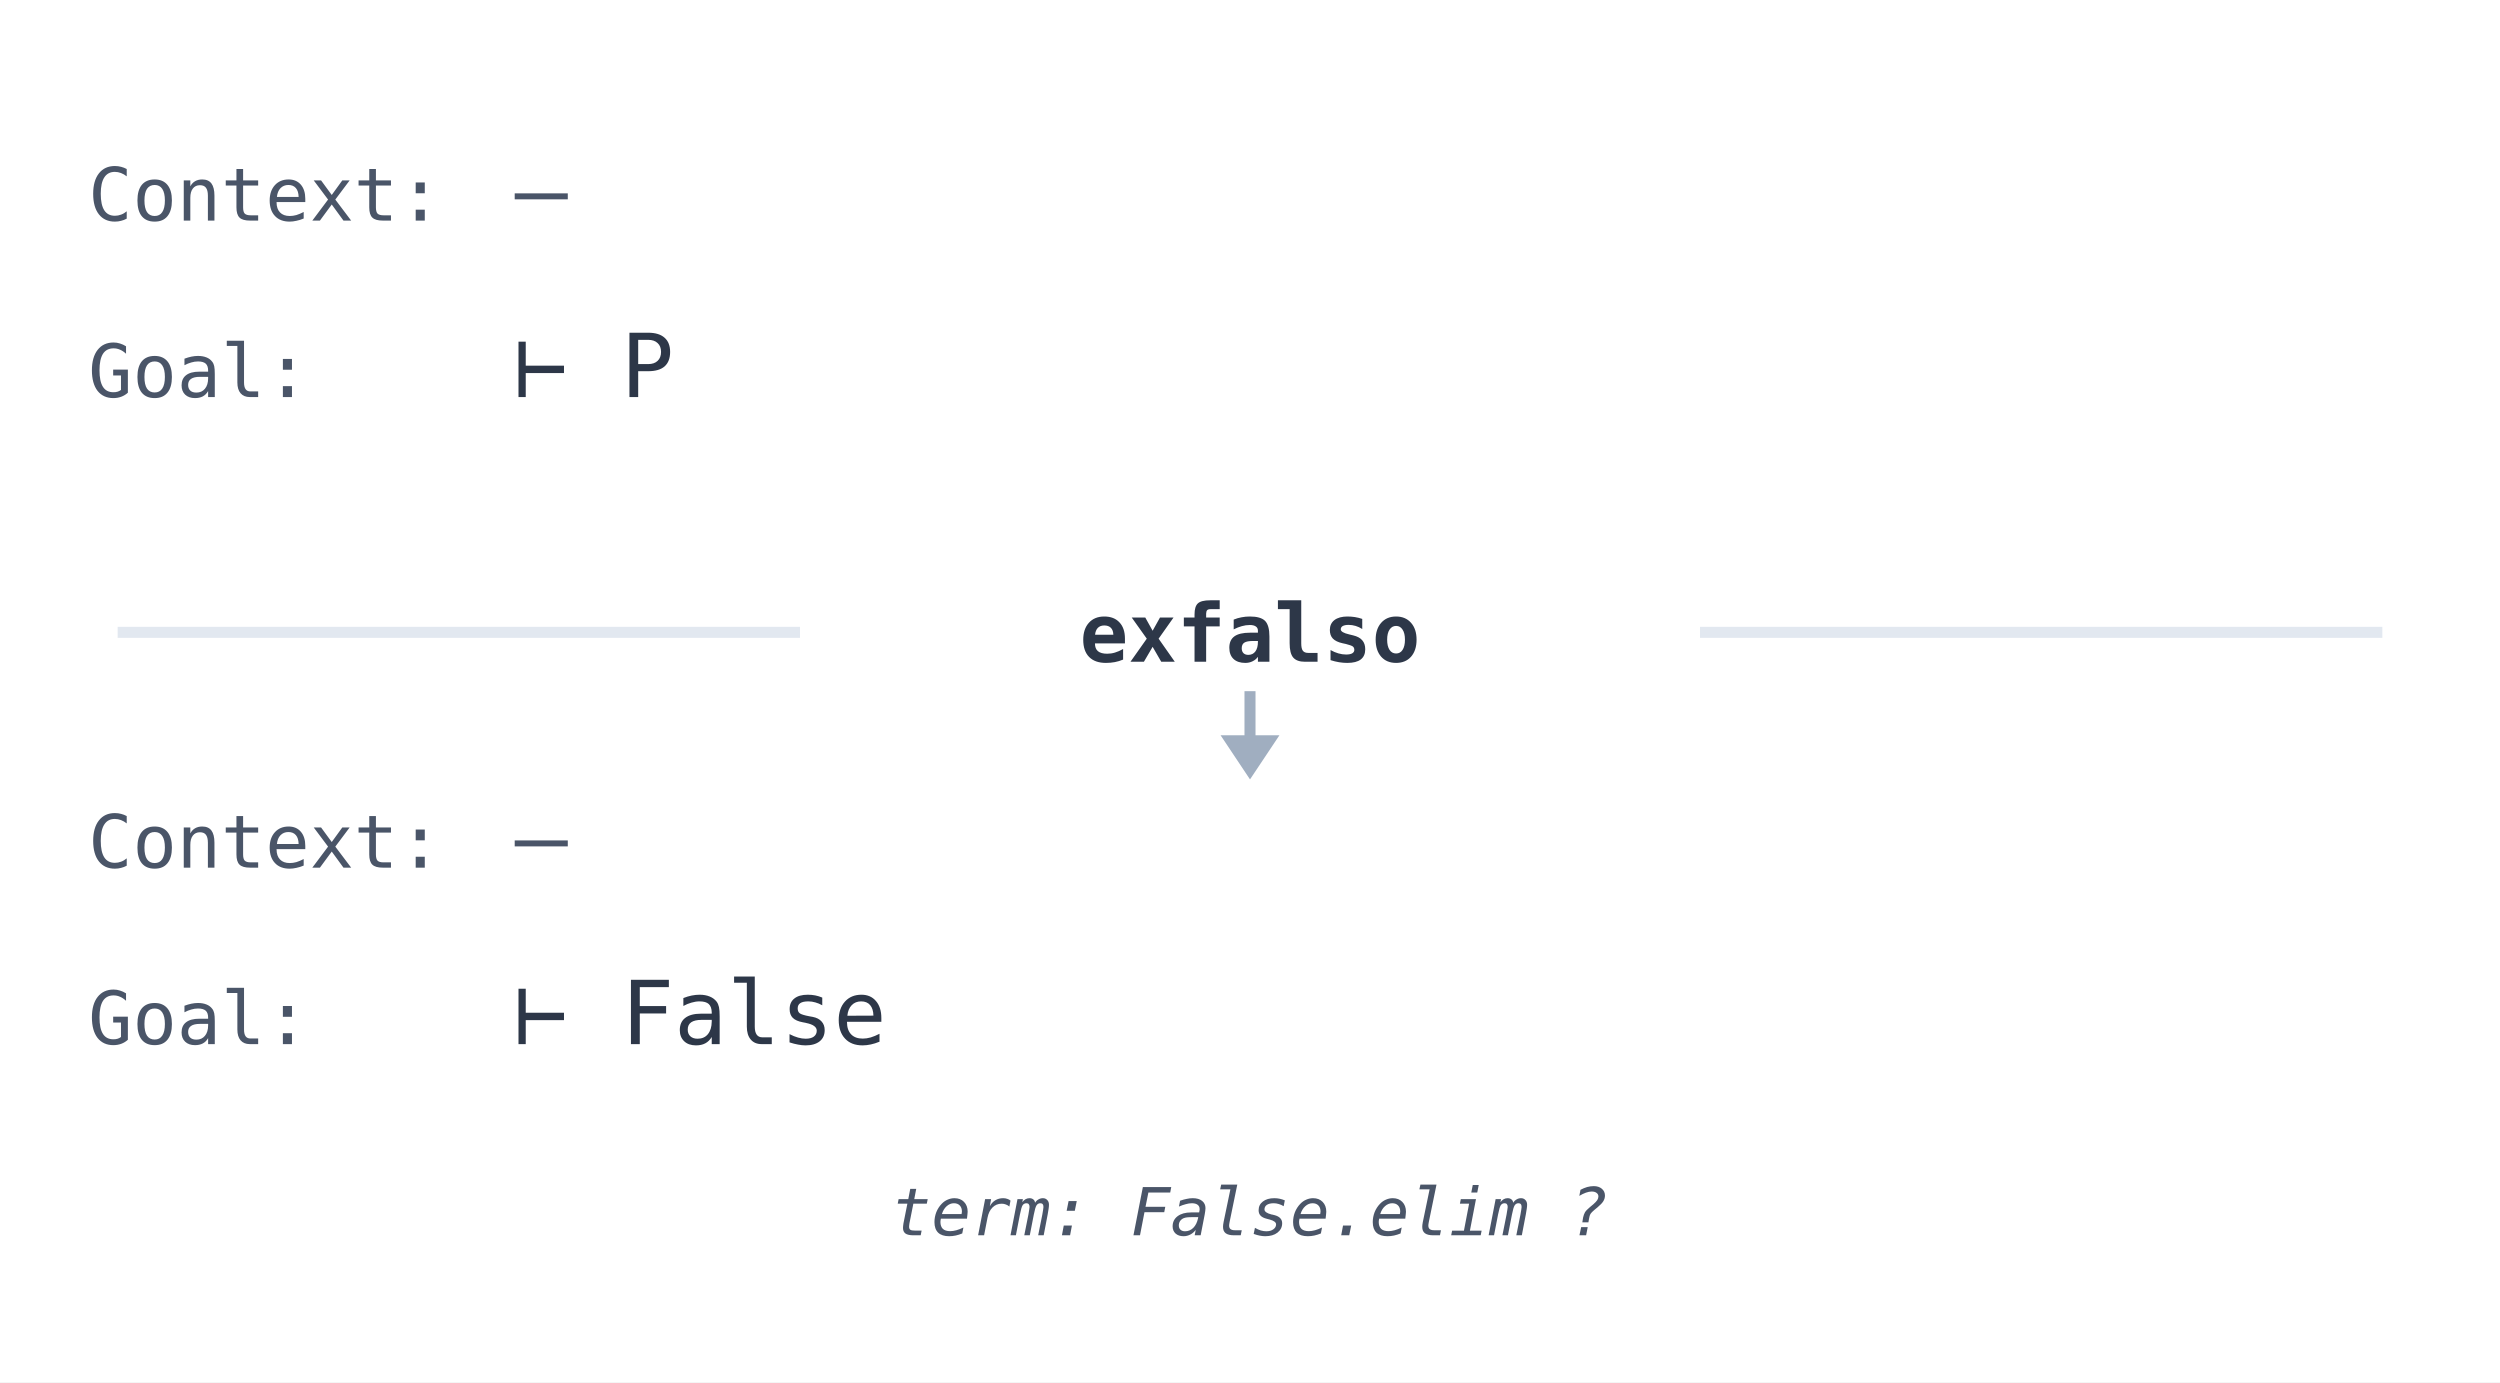
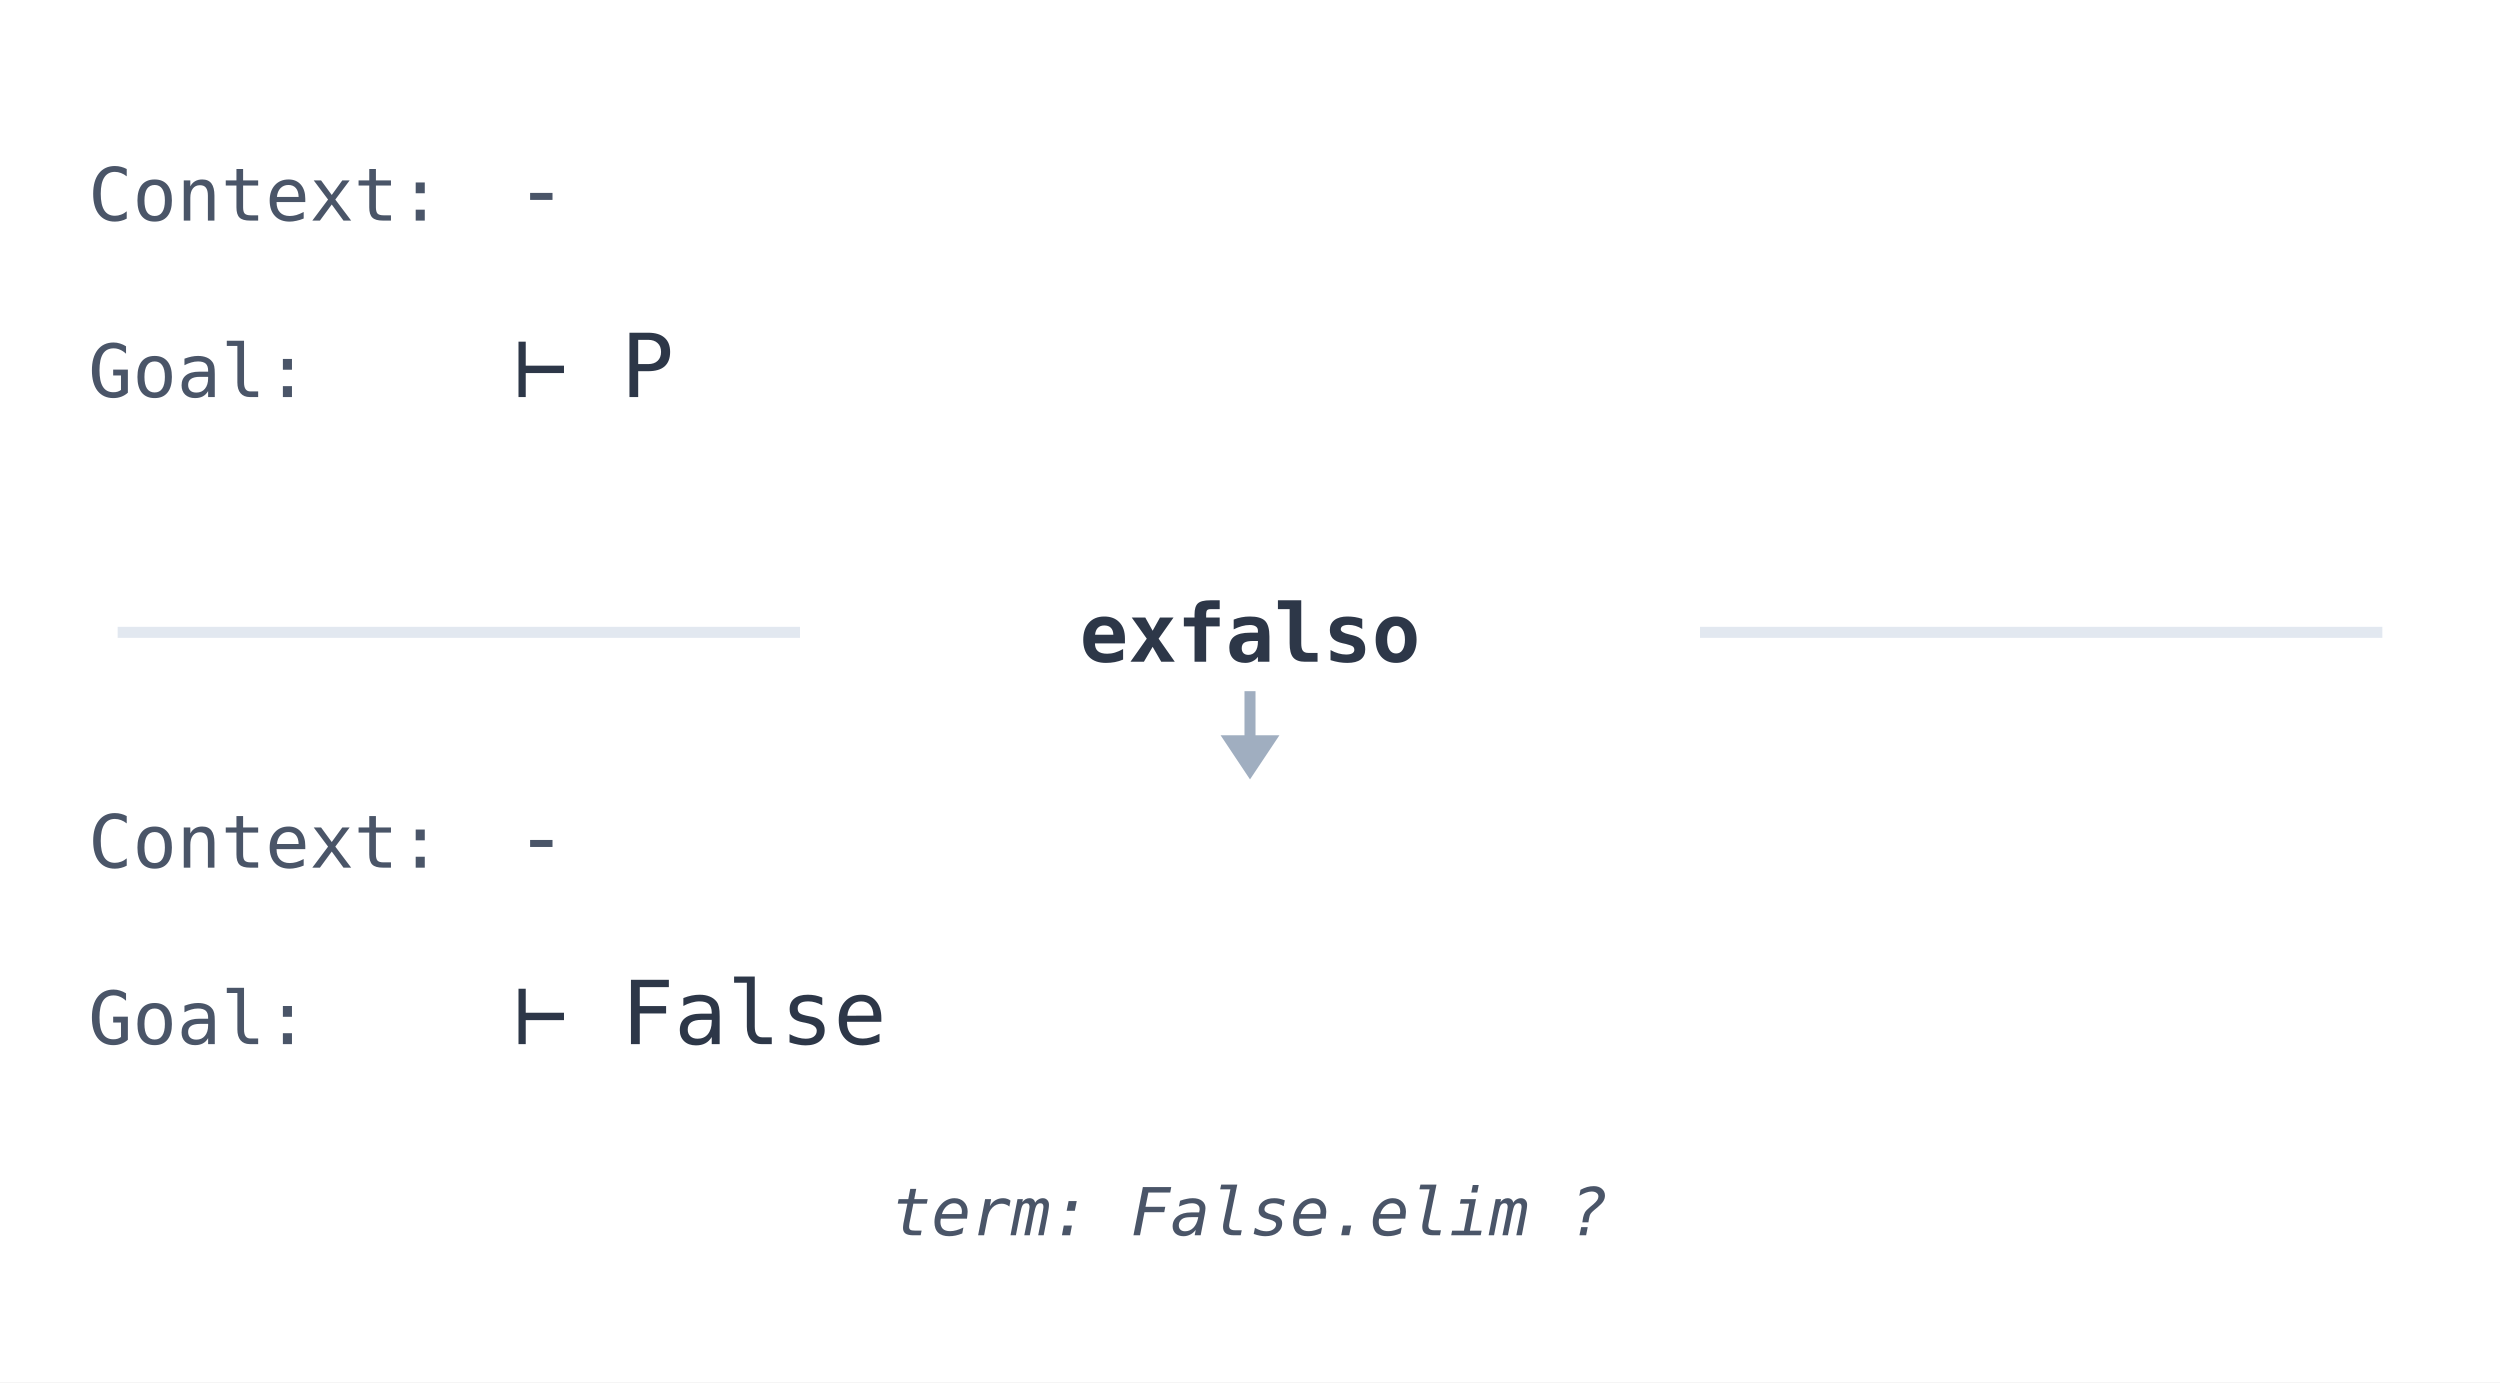
<svg xmlns="http://www.w3.org/2000/svg" viewBox="0 0 340 188">
  <rect width="340" height="188" fill="white" />
  <text x="12" y="30" font-family="Iosevka, Fira Mono, DejaVu Sans Mono, ui-monospace, monospace" font-size="10" fill="#4a5568" text-anchor="start" font-weight="normal" font-style="normal">Context:</text>
-   <text x="70" y="30" font-family="Iosevka, Fira Mono, DejaVu Sans Mono, ui-monospace, monospace" font-size="12" fill="#4a5568" text-anchor="start" font-weight="normal" font-style="normal">—</text>
+   <text x="70" y="30" font-family="Iosevka, Fira Mono, DejaVu Sans Mono, ui-monospace, monospace" font-size="12" fill="#4a5568" text-anchor="start" font-weight="normal" font-style="normal">-</text>
  <text x="12" y="54" font-family="Iosevka, Fira Mono, DejaVu Sans Mono, ui-monospace, monospace" font-size="10" fill="#4a5568" text-anchor="start" font-weight="normal" font-style="normal">Goal:</text>
  <text x="70" y="54" font-family="Iosevka, Fira Mono, DejaVu Sans Mono, ui-monospace, monospace" font-size="12" fill="#2d3748" text-anchor="start" font-weight="normal" font-style="normal">⊢ P</text>
  <line x1="16" y1="86.0" x2="108.8" y2="86.0" stroke="#e2e8f0" stroke-width="1.5" />
  <text x="170.0" y="90.0" font-family="Iosevka, Fira Mono, DejaVu Sans Mono, ui-monospace, monospace" font-size="11" fill="#2d3748" text-anchor="middle" font-weight="600" font-style="normal">exfalso</text>
  <line x1="231.2" y1="86.0" x2="324" y2="86.0" stroke="#e2e8f0" stroke-width="1.5" />
  <line x1="170.0" y1="94.0" x2="170.0" y2="102.0" stroke="#a0aec0" stroke-width="1.5" />
  <polygon points="166.0,100.0 174.0,100.0 170.0,106.0" fill="#a0aec0" />
  <text x="12" y="118" font-family="Iosevka, Fira Mono, DejaVu Sans Mono, ui-monospace, monospace" font-size="10" fill="#4a5568" text-anchor="start" font-weight="normal" font-style="normal">Context:</text>
-   <text x="70" y="118" font-family="Iosevka, Fira Mono, DejaVu Sans Mono, ui-monospace, monospace" font-size="12" fill="#4a5568" text-anchor="start" font-weight="normal" font-style="normal">—</text>
+   <text x="70" y="118" font-family="Iosevka, Fira Mono, DejaVu Sans Mono, ui-monospace, monospace" font-size="12" fill="#4a5568" text-anchor="start" font-weight="normal" font-style="normal">-</text>
  <text x="12" y="142" font-family="Iosevka, Fira Mono, DejaVu Sans Mono, ui-monospace, monospace" font-size="10" fill="#4a5568" text-anchor="start" font-weight="normal" font-style="normal">Goal:</text>
  <text x="70" y="142" font-family="Iosevka, Fira Mono, DejaVu Sans Mono, ui-monospace, monospace" font-size="12" fill="#2d3748" text-anchor="start" font-weight="normal" font-style="normal">⊢ False</text>
  <text x="170.0" y="168" font-family="Iosevka, Fira Mono, DejaVu Sans Mono, ui-monospace, monospace" font-size="9" fill="#4a5568" text-anchor="middle" font-weight="normal" font-style="italic">term: False.elim ?</text>
</svg>
